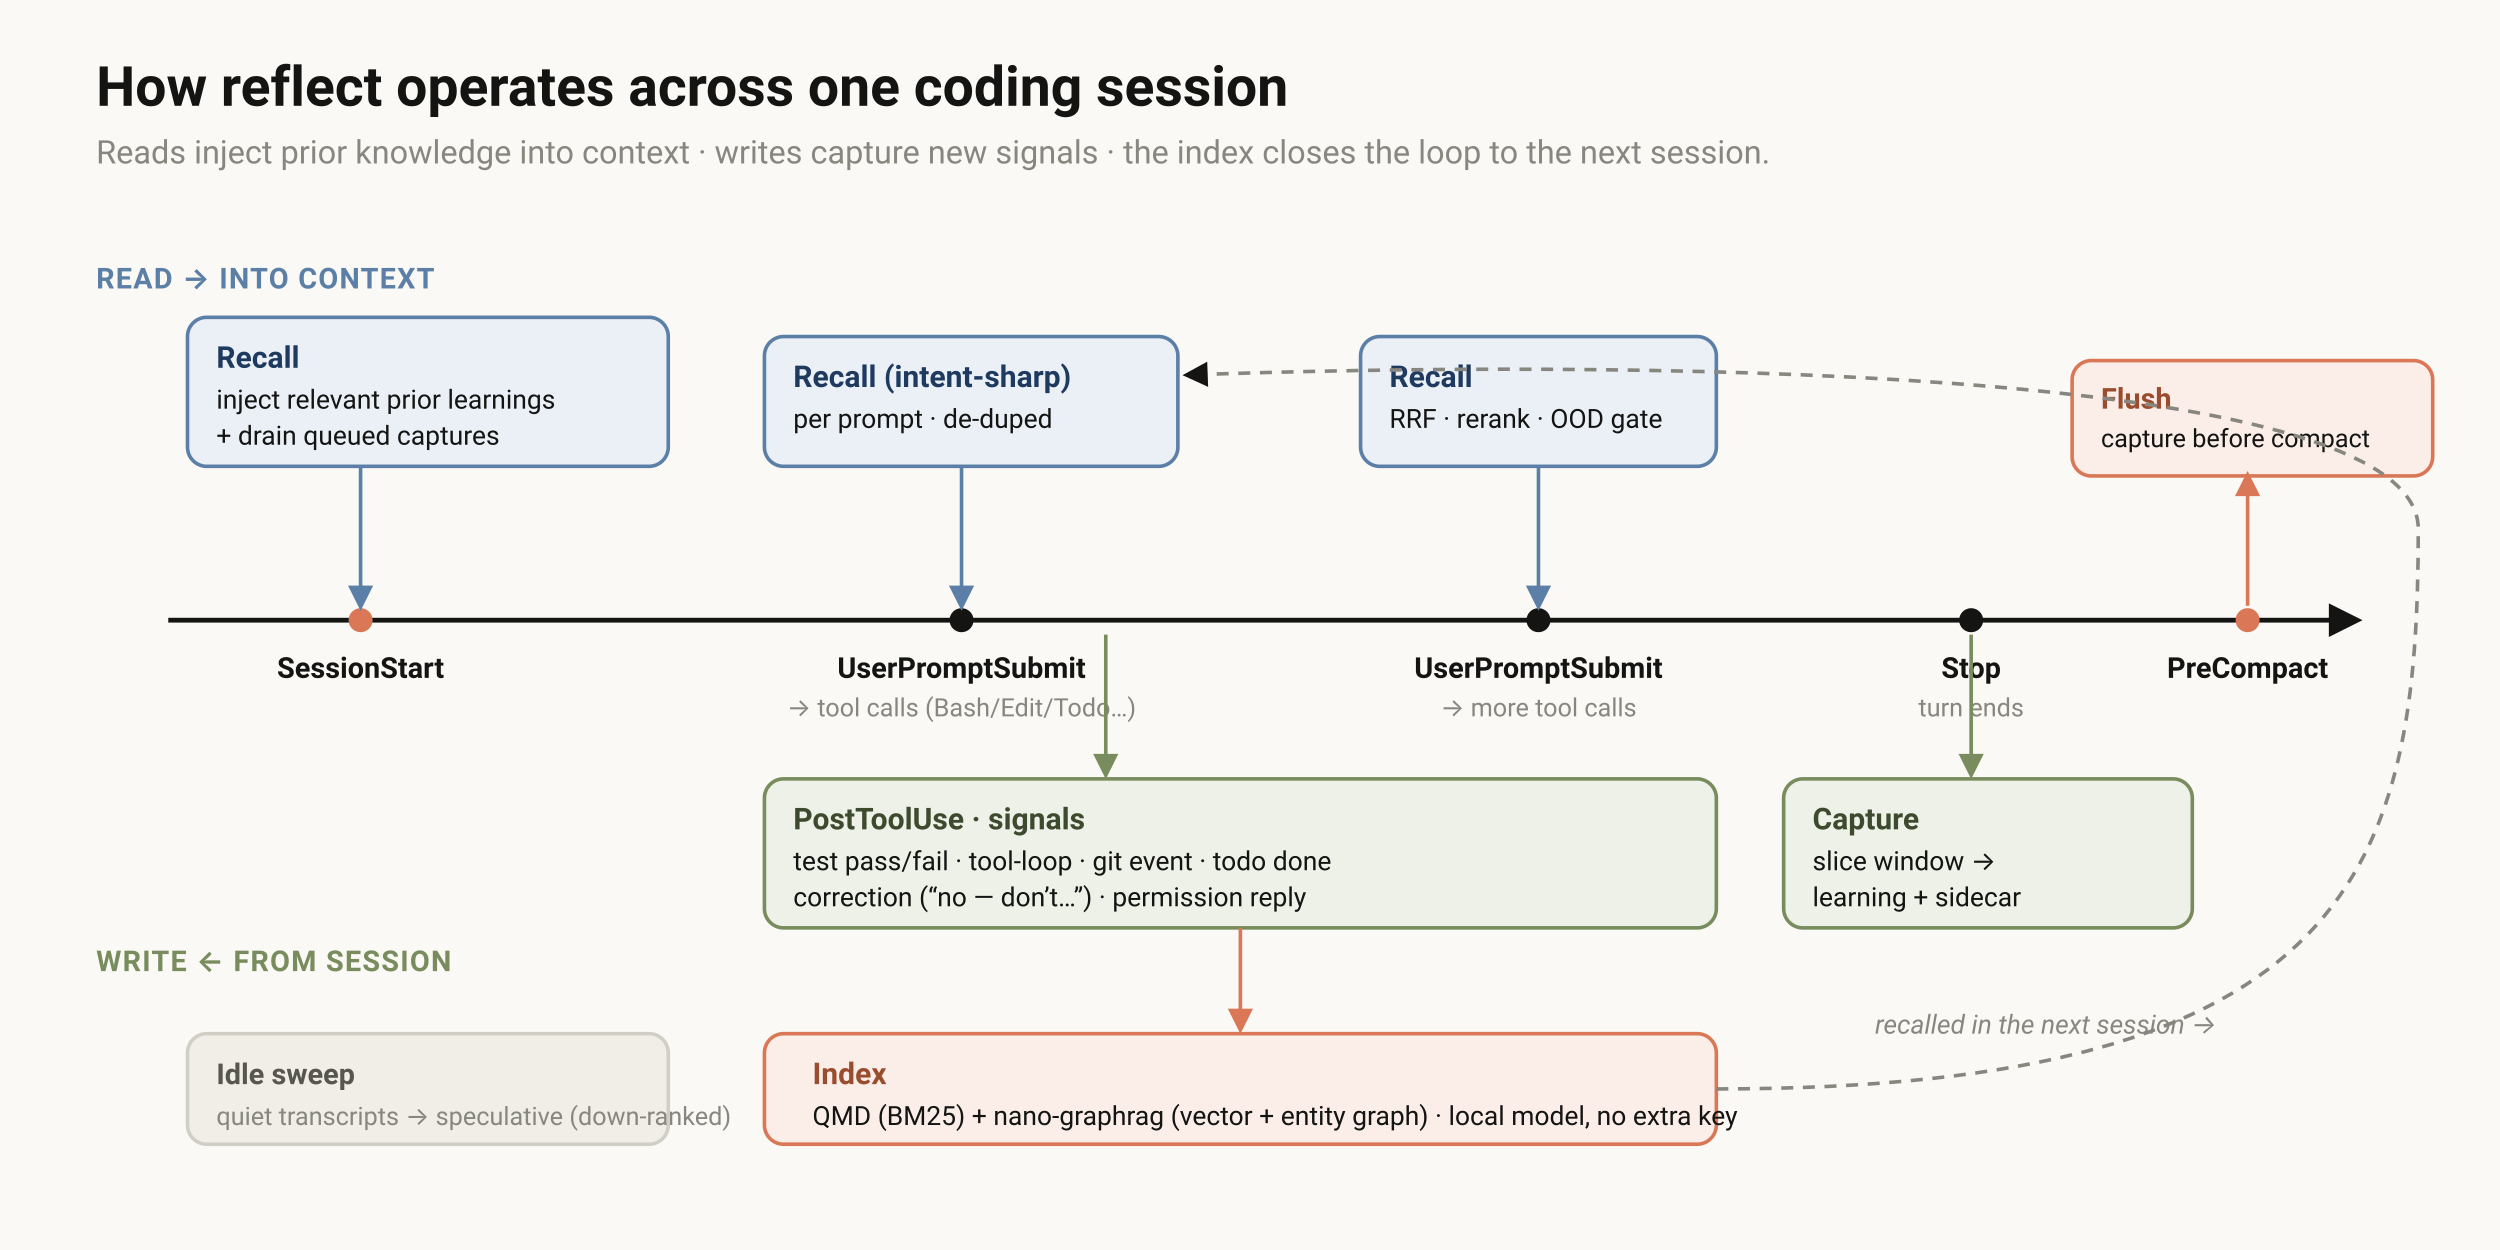
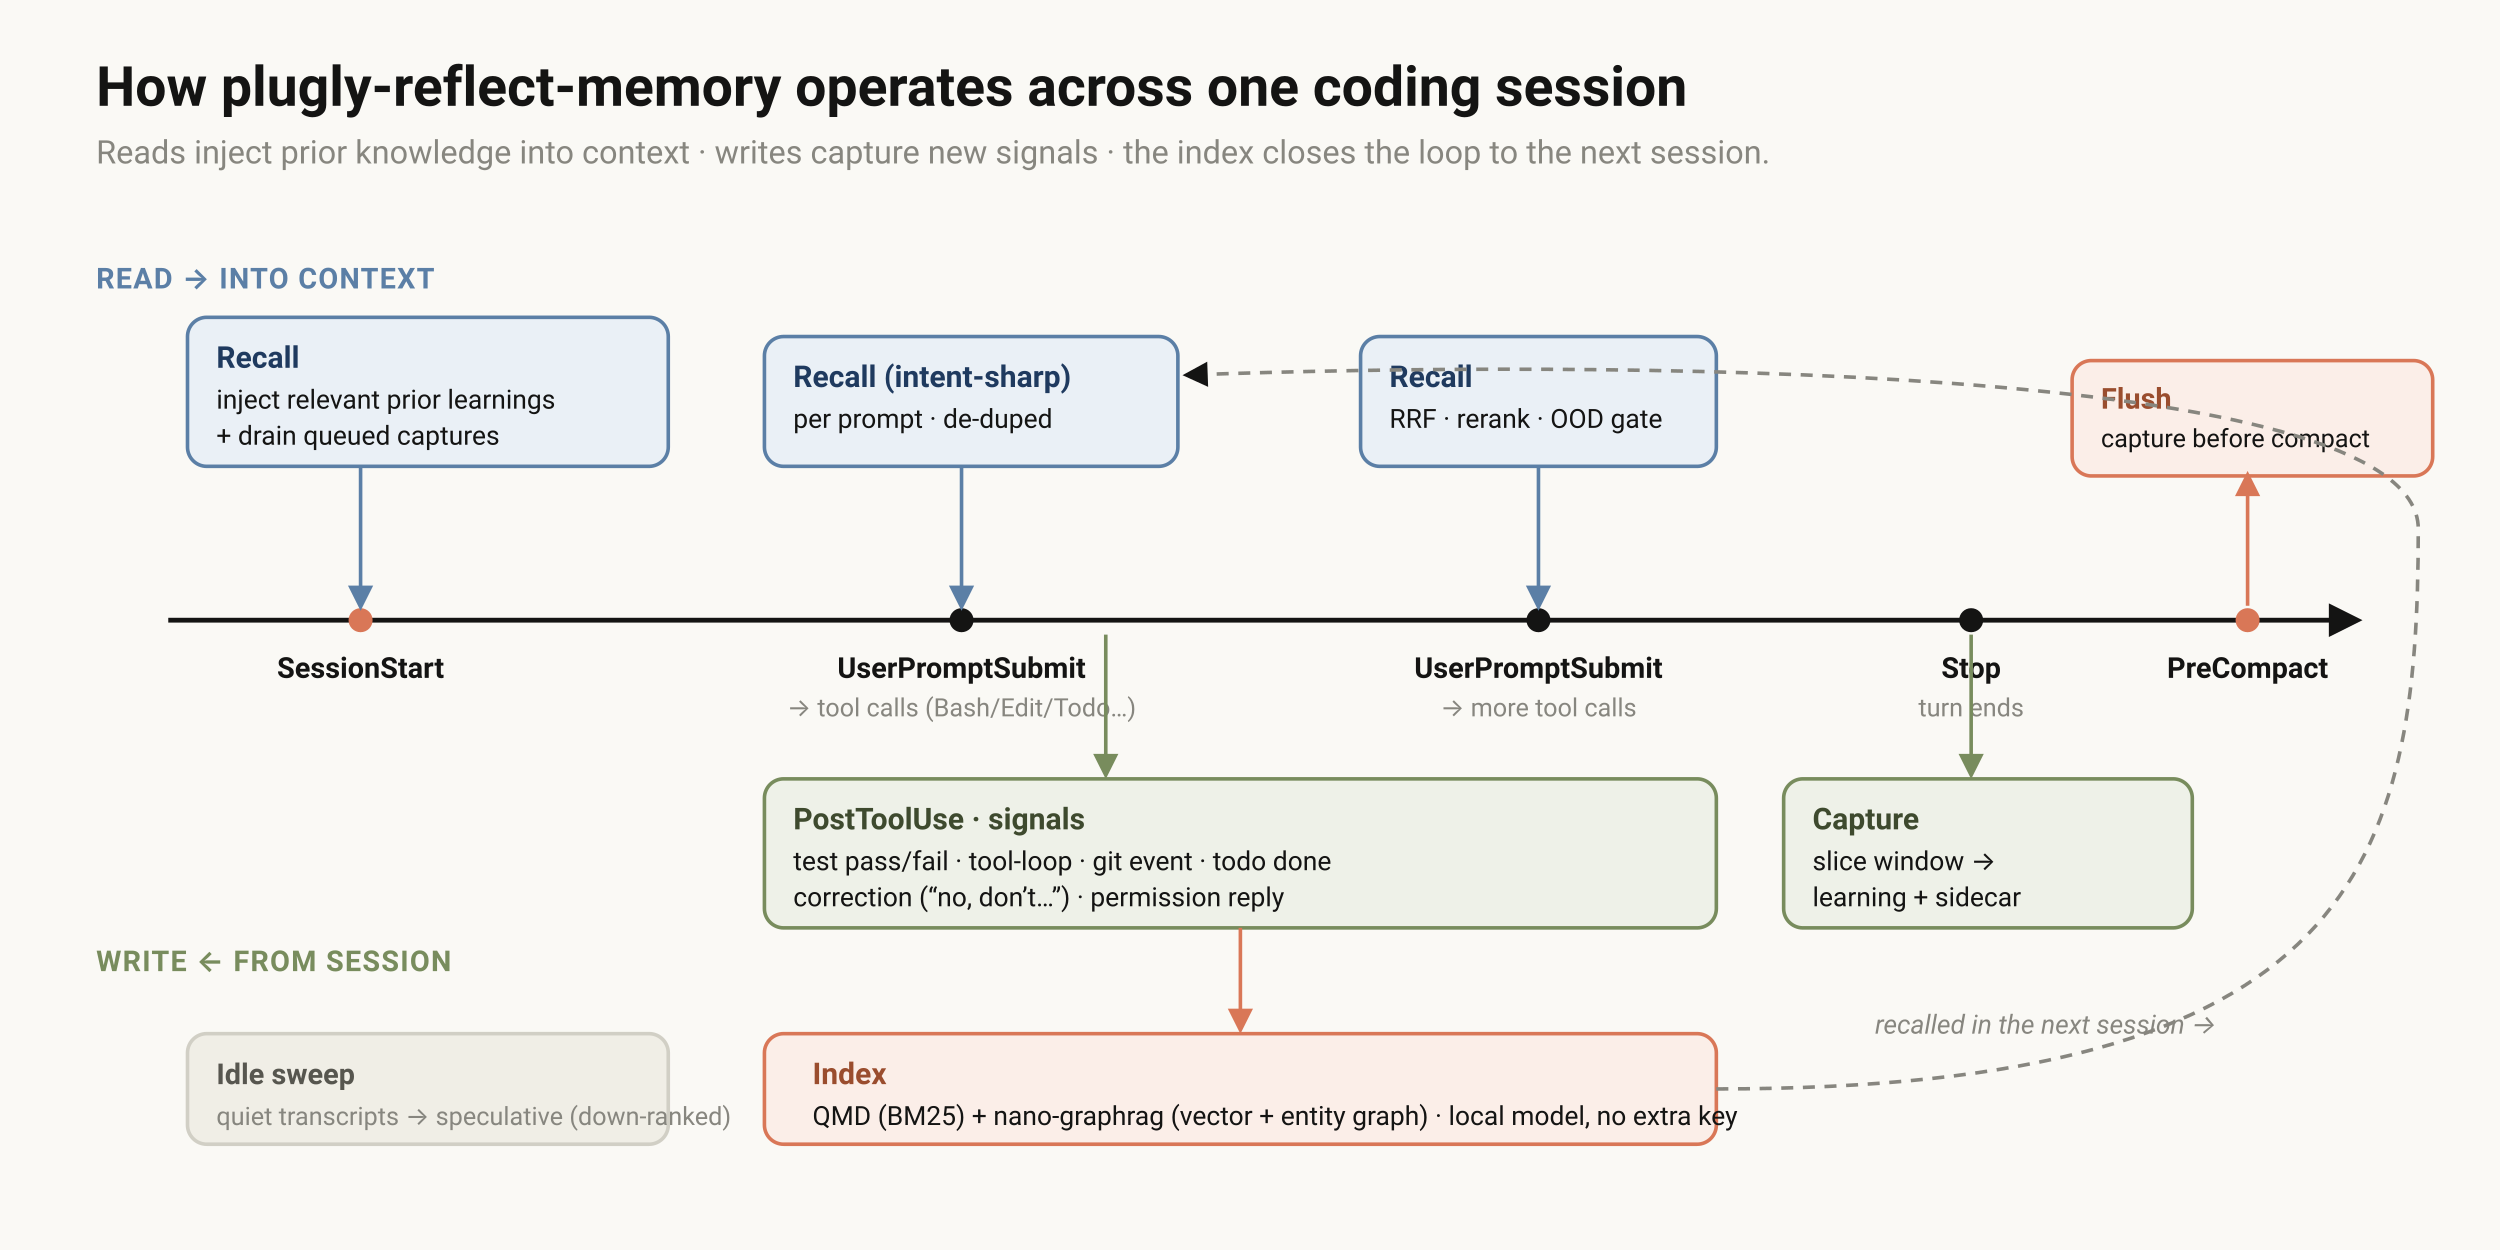
<svg xmlns="http://www.w3.org/2000/svg" viewBox="0 0 1040 520" width="1040" height="520" font-family="system-ui,-apple-system,Segoe UI,Roboto,sans-serif">
  <defs>
    <marker id="ah" viewBox="0 0 10 10" refX="8" refY="5" markerWidth="7" markerHeight="7" orient="auto-start-reverse">
      <path d="M0 0L10 5L0 10z" fill="#141413" />
    </marker>
    <marker id="ahb" viewBox="0 0 10 10" refX="8" refY="5" markerWidth="7" markerHeight="7" orient="auto-start-reverse">
      <path d="M0 0L10 5L0 10z" fill="#5B7FA6" />
    </marker>
    <marker id="ahg" viewBox="0 0 10 10" refX="8" refY="5" markerWidth="7" markerHeight="7" orient="auto-start-reverse">
      <path d="M0 0L10 5L0 10z" fill="#788C5D" />
    </marker>
    <marker id="aho" viewBox="0 0 10 10" refX="8" refY="5" markerWidth="7" markerHeight="7" orient="auto-start-reverse">
      <path d="M0 0L10 5L0 10z" fill="#D97757" />
    </marker>
  </defs>
  <rect x="0" y="0" width="1040" height="520" fill="#FAF9F5" />
-   <text x="40" y="44" font-size="23" font-weight="700" fill="#141413">How reflect operates across one coding session</text>
+   <text x="40" y="44" font-size="23" font-weight="700" fill="#141413">How plugly-reflect-memory operates across one coding session</text>
  <text x="40" y="68" font-size="13.5" fill="#87867F">Reads inject prior knowledge into context · writes capture new signals · the index closes the loop to the next session.</text>
  <text x="40" y="120" font-size="12" font-weight="700" fill="#5B7FA6" letter-spacing="0.5">READ → INTO CONTEXT</text>
  <text x="40" y="404" font-size="12" font-weight="700" fill="#788C5D" letter-spacing="0.5">WRITE ← FROM SESSION</text>
  <line x1="70" y1="258" x2="980" y2="258" stroke="#141413" stroke-width="2" marker-end="url(#ah)" />
  <g font-size="12" fill="#141413" text-anchor="middle">
    <circle cx="150" cy="258" r="5" fill="#D97757" />
    <text x="150" y="282" font-weight="600">SessionStart</text>
    <circle cx="400" cy="258" r="5" fill="#141413" />
    <text x="400" y="282" font-weight="600">UserPromptSubmit</text>
    <text x="400" y="298" font-size="10.5" fill="#87867F">→ tool calls (Bash/Edit/Todo…)</text>
    <circle cx="640" cy="258" r="5" fill="#141413" />
    <text x="640" y="282" font-weight="600">UserPromptSubmit</text>
    <text x="640" y="298" font-size="10.5" fill="#87867F">→ more tool calls</text>
    <circle cx="820" cy="258" r="5" fill="#141413" />
    <text x="820" y="282" font-weight="600">Stop</text>
    <text x="820" y="298" font-size="10.5" fill="#87867F">turn ends</text>
    <circle cx="935" cy="258" r="5" fill="#D97757" />
    <text x="935" y="282" font-weight="600">PreCompact</text>
  </g>
  <g>
    <rect x="78" y="132" width="200" height="62" rx="8" fill="#EAF0F6" stroke="#5B7FA6" stroke-width="1.5" />
    <text x="90" y="153" font-size="12.5" font-weight="700" fill="#1F3A5F">Recall</text>
    <text x="90" y="170" font-size="11" fill="#141413">inject relevant prior learnings</text>
    <text x="90" y="185" font-size="11" fill="#141413">+ drain queued captures</text>
    <line x1="150" y1="194" x2="150" y2="252" stroke="#5B7FA6" stroke-width="1.5" marker-end="url(#ahb)" />
    <rect x="318" y="140" width="172" height="54" rx="8" fill="#EAF0F6" stroke="#5B7FA6" stroke-width="1.5" />
    <text x="330" y="161" font-size="12.5" font-weight="700" fill="#1F3A5F">Recall (intent-sharp)</text>
    <text x="330" y="178" font-size="11" fill="#141413">per prompt · de-duped</text>
    <line x1="400" y1="194" x2="400" y2="252" stroke="#5B7FA6" stroke-width="1.5" marker-end="url(#ahb)" />
    <rect x="566" y="140" width="148" height="54" rx="8" fill="#EAF0F6" stroke="#5B7FA6" stroke-width="1.5" />
    <text x="578" y="161" font-size="12.5" font-weight="700" fill="#1F3A5F">Recall</text>
    <text x="578" y="178" font-size="11" fill="#141413">RRF · rerank · OOD gate</text>
    <line x1="640" y1="194" x2="640" y2="252" stroke="#5B7FA6" stroke-width="1.5" marker-end="url(#ahb)" />
  </g>
  <g>
    <rect x="318" y="324" width="396" height="62" rx="8" fill="#EEF1E8" stroke="#788C5D" stroke-width="1.5" />
    <text x="330" y="345" font-size="12.5" font-weight="700" fill="#3E4A2E">PostToolUse · signals</text>
    <text x="330" y="362" font-size="11" fill="#141413">test pass/fail · tool-loop · git event · todo done</text>
-     <text x="330" y="377" font-size="11" fill="#141413">correction (“no — don’t…”) · permission reply</text>
+     <text x="330" y="377" font-size="11" fill="#141413">correction (“no, don’t…”) · permission reply</text>
    <line x1="460" y1="264" x2="460" y2="322" stroke="#788C5D" stroke-width="1.5" marker-end="url(#ahg)" />
    <rect x="742" y="324" width="170" height="62" rx="8" fill="#EEF1E8" stroke="#788C5D" stroke-width="1.5" />
    <text x="754" y="345" font-size="12.5" font-weight="700" fill="#3E4A2E">Capture</text>
    <text x="754" y="362" font-size="11" fill="#141413">slice window →</text>
    <text x="754" y="377" font-size="11" fill="#141413">learning + sidecar</text>
    <line x1="820" y1="264" x2="820" y2="322" stroke="#788C5D" stroke-width="1.5" marker-end="url(#ahg)" />
    <rect x="862" y="150" width="150" height="48" rx="8" fill="#FBEEE8" stroke="#D97757" stroke-width="1.5" />
    <text x="874" y="170" font-size="12" font-weight="700" fill="#9A4D2E">Flush</text>
    <text x="874" y="186" font-size="10.5" fill="#141413">capture before compact</text>
    <line x1="935" y1="252" x2="935" y2="198" stroke="#D97757" stroke-width="1.5" marker-end="url(#aho)" />
  </g>
  <rect x="318" y="430" width="396" height="46" rx="8" fill="#FBEEE8" stroke="#D97757" stroke-width="1.5" />
  <text x="338" y="451" font-size="12.5" font-weight="700" fill="#9A4D2E">Index</text>
  <text x="338" y="468" font-size="11" fill="#141413">QMD (BM25) + nano-graphrag (vector + entity graph) · local model, no extra key</text>
  <line x1="516" y1="386" x2="516" y2="428" stroke="#D97757" stroke-width="1.5" marker-end="url(#aho)" />
  <path d="M714 453 C 980 453, 1006 360, 1006 220 C 1006 150, 660 150, 494 156" fill="none" stroke="#87867F" stroke-width="1.5" stroke-dasharray="5 4" marker-end="url(#ah)" />
  <text x="780" y="430" font-size="11" font-style="italic" fill="#87867F">recalled in the next session →</text>
  <rect x="78" y="430" width="200" height="46" rx="8" fill="#F0EEE6" stroke="#D1CFC5" stroke-width="1.5" />
  <text x="90" y="451" font-size="12" font-weight="700" fill="#57564F">Idle sweep</text>
  <text x="90" y="468" font-size="10.5" fill="#87867F">quiet transcripts → speculative (down-ranked)</text>
</svg>
